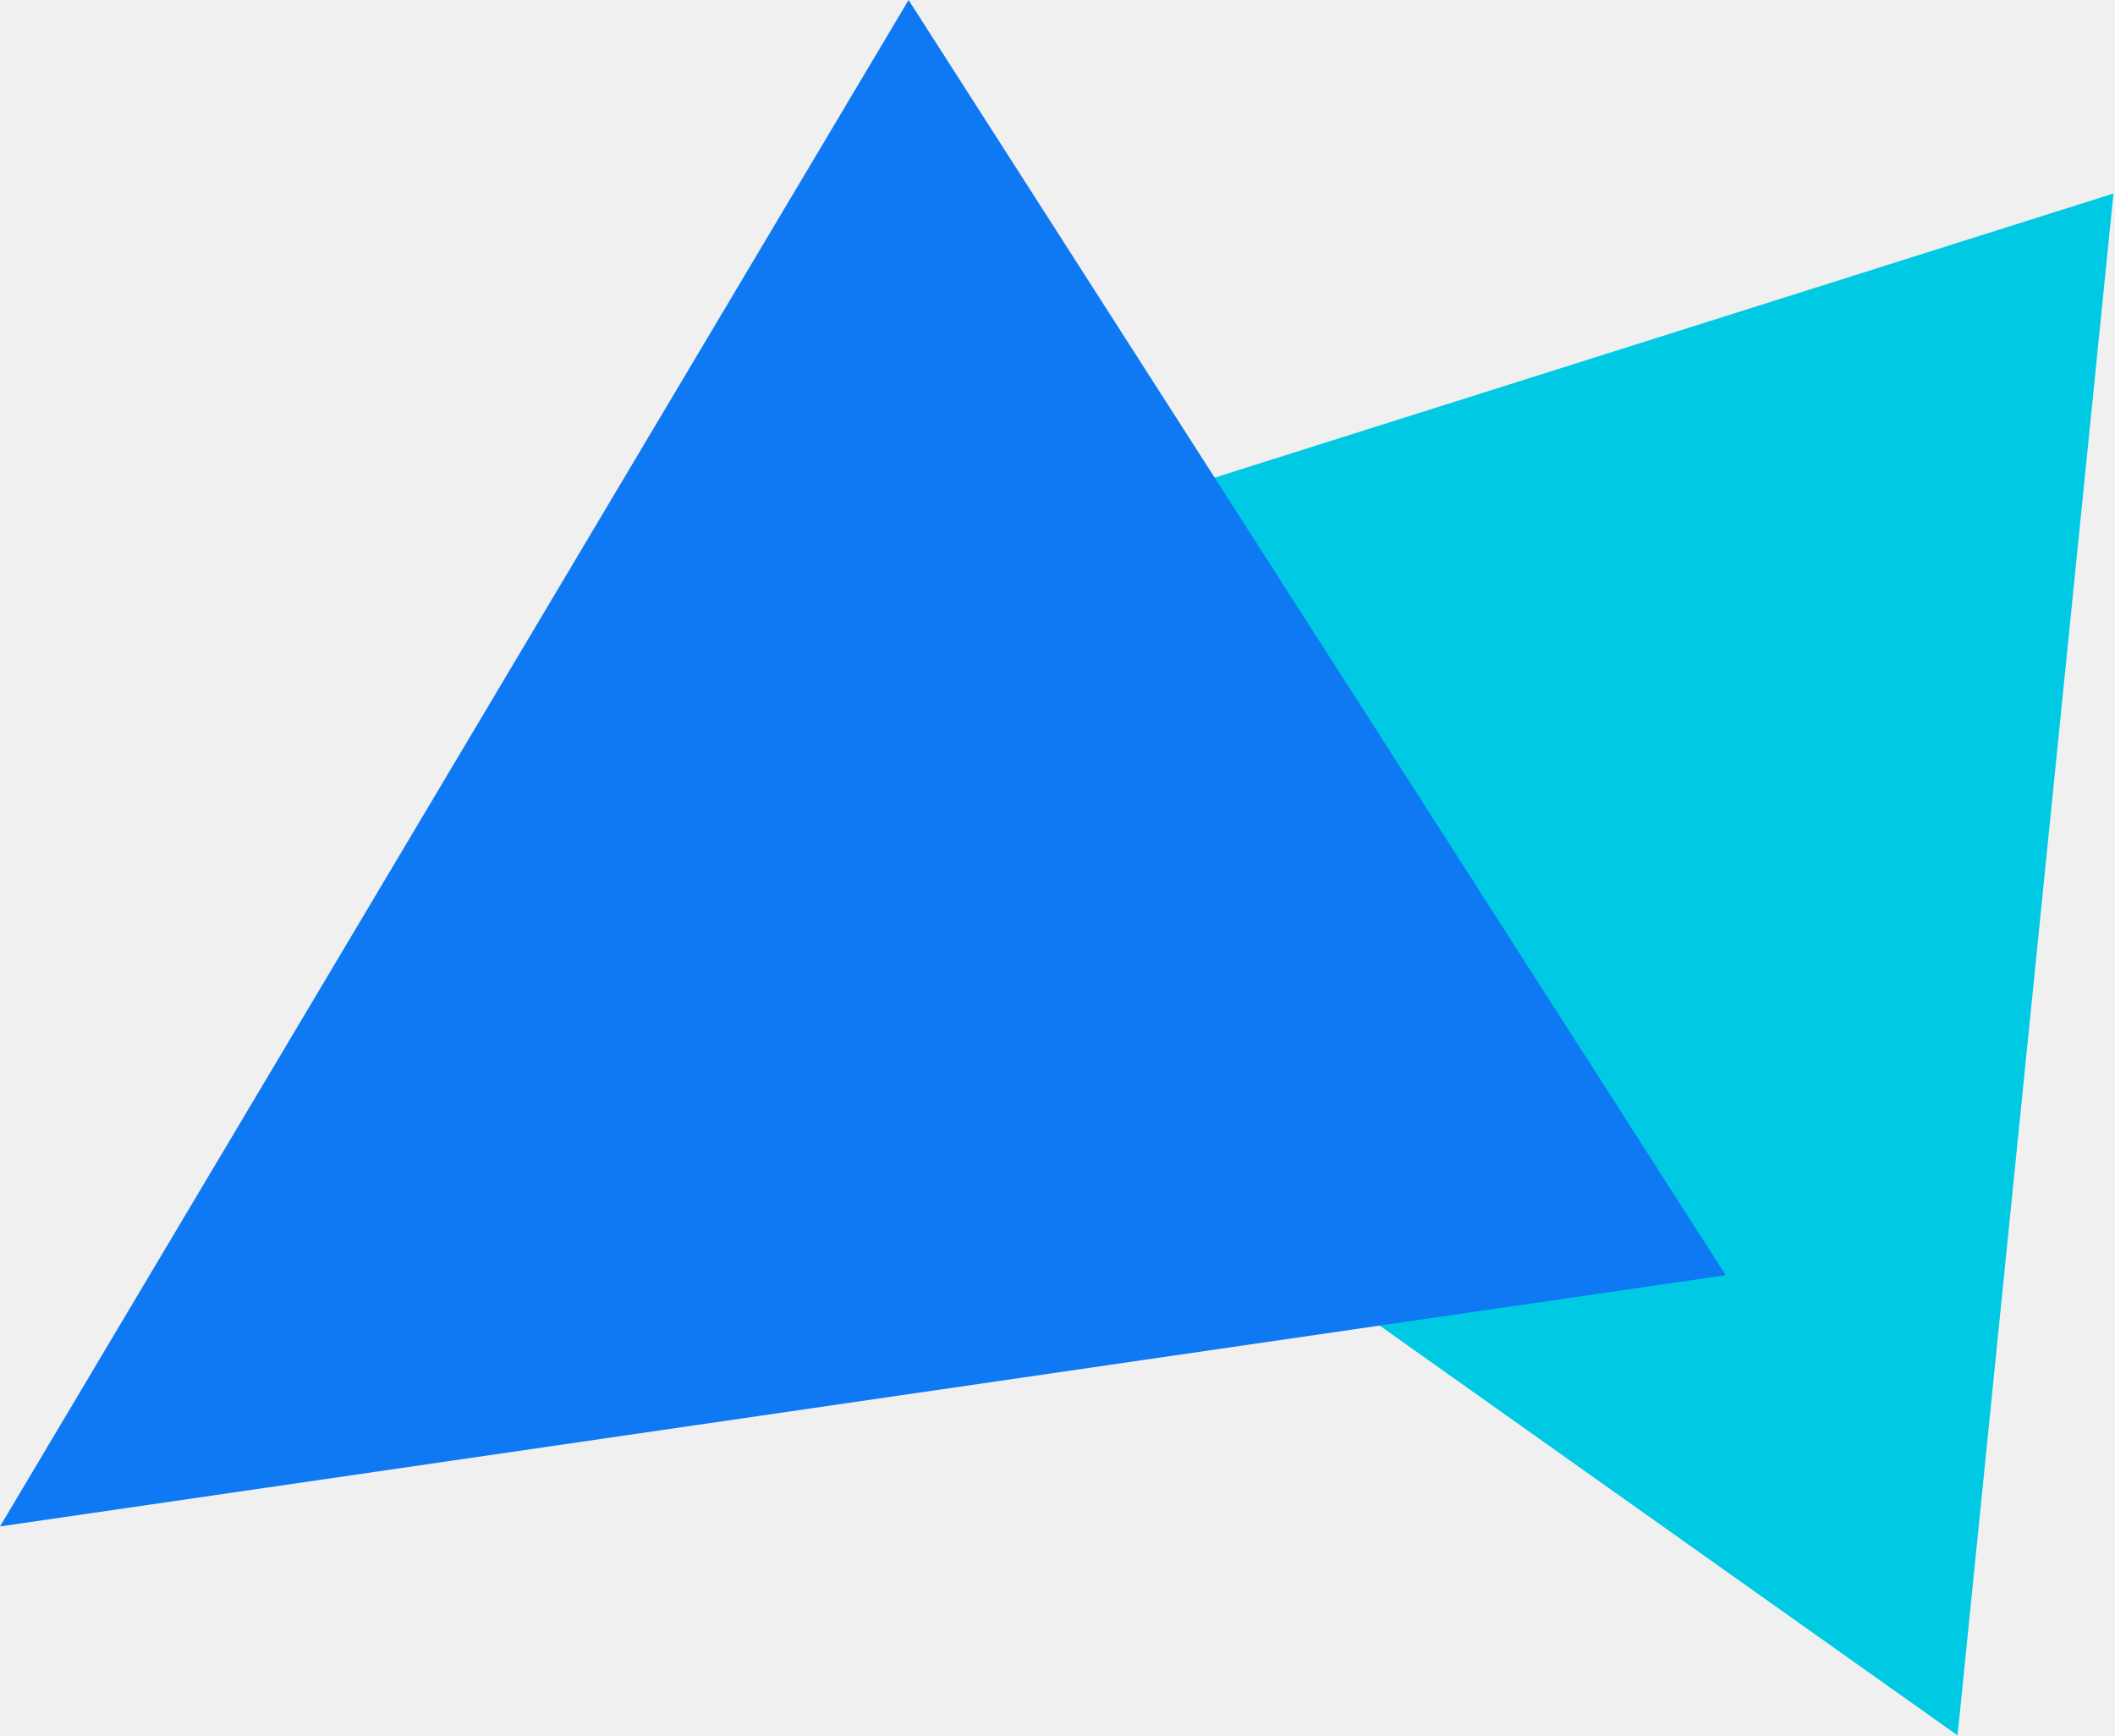
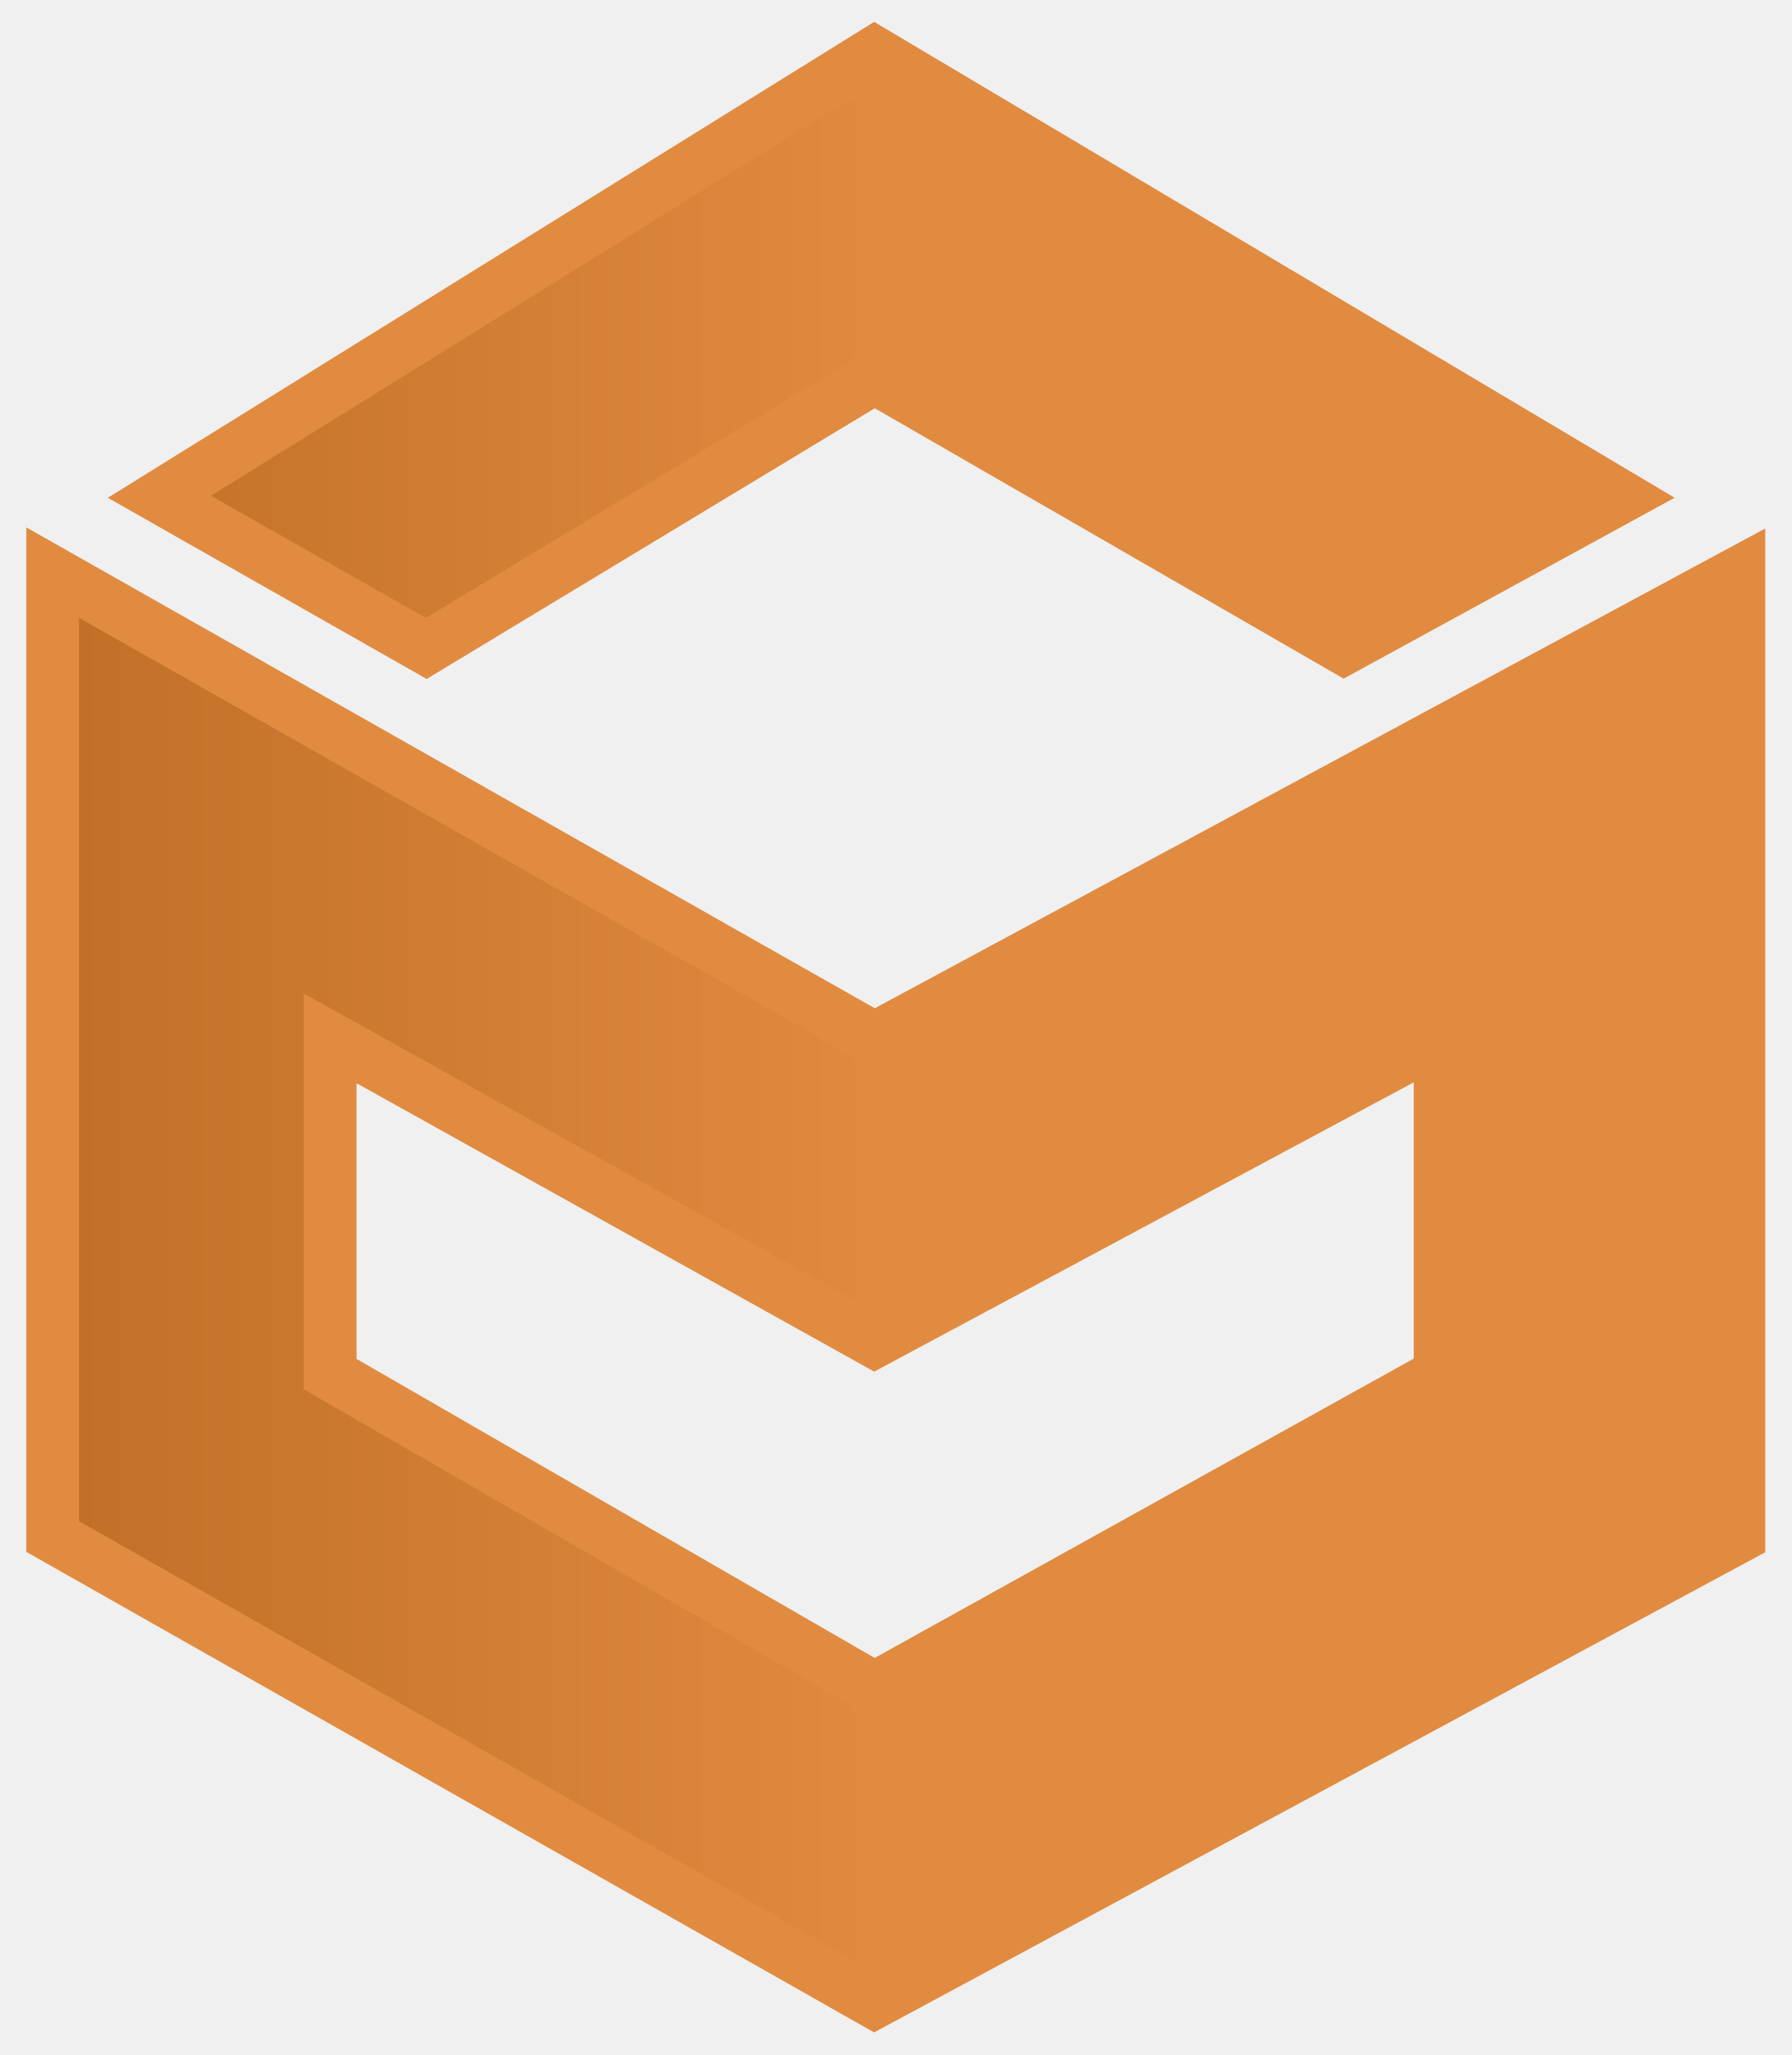
- <svg xmlns="http://www.w3.org/2000/svg" width="39" height="32" viewBox="0 0 39 32" fill="none">
-   <g clip-path="url(#clip0_445_5625)">
-     <path d="M9.25 12.963L36.097 32L38.972 3.568L9.25 12.963Z" fill="#00CAE3" />
-     <path d="M16.754 -0L0 28.147L31.822 23.514L16.754 -0Z" fill="#0F79F3" />
-   </g>
+ <svg xmlns="http://www.w3.org/2000/svg" width="34" height="39" viewBox="0 0 34 39" fill="none">
+   <path d="M8.089 12.306L16.595 7.167L25.506 12.306L30.772 9.428L16.595 1L3.025 9.428L8.089 12.306Z" fill="url(#paint0_linear_79_21)" />
+   <path fill-rule="evenodd" clip-rule="evenodd" d="M1 29.161L16.595 38L33 29.161V10.867L16.595 19.706L1 10.867V29.161ZM6.266 26.078V19.706L16.595 25.461L27.329 19.706V26.078L16.595 32.039L6.266 26.078Z" fill="url(#paint1_linear_79_21)" />
+   <path d="M8.089 12.306L16.595 7.167L25.506 12.306L30.772 9.428L16.595 1L3.025 9.428L8.089 12.306Z" stroke="#E18B40" />
+   <path fill-rule="evenodd" clip-rule="evenodd" d="M1 29.161L16.595 38L33 29.161V10.867L16.595 19.706L1 10.867V29.161ZM6.266 26.078V19.706L16.595 25.461L27.329 19.706V26.078L16.595 32.039L6.266 26.078Z" stroke="#E18B40" />
  <defs>
-     <clipPath id="clip0_445_5625">
-       <rect width="38.973" height="32" fill="white" transform="translate(0 -0.000488281)" />
-     </clipPath>
+     <linearGradient id="paint0_linear_79_21" x1="33" y1="19.5" x2="1" y2="19.5" gradientUnits="userSpaceOnUse">
+       <stop offset="0.5" stop-color="#E18B40" />
+       <stop offset="1" stop-color="#C16F27" />
+     </linearGradient>
+     <linearGradient id="paint1_linear_79_21" x1="33" y1="19.5" x2="1" y2="19.5" gradientUnits="userSpaceOnUse">
+       <stop offset="0.5" stop-color="#E18B40" />
+       <stop offset="1" stop-color="#C16F27" />
+     </linearGradient>
  </defs>
</svg>
